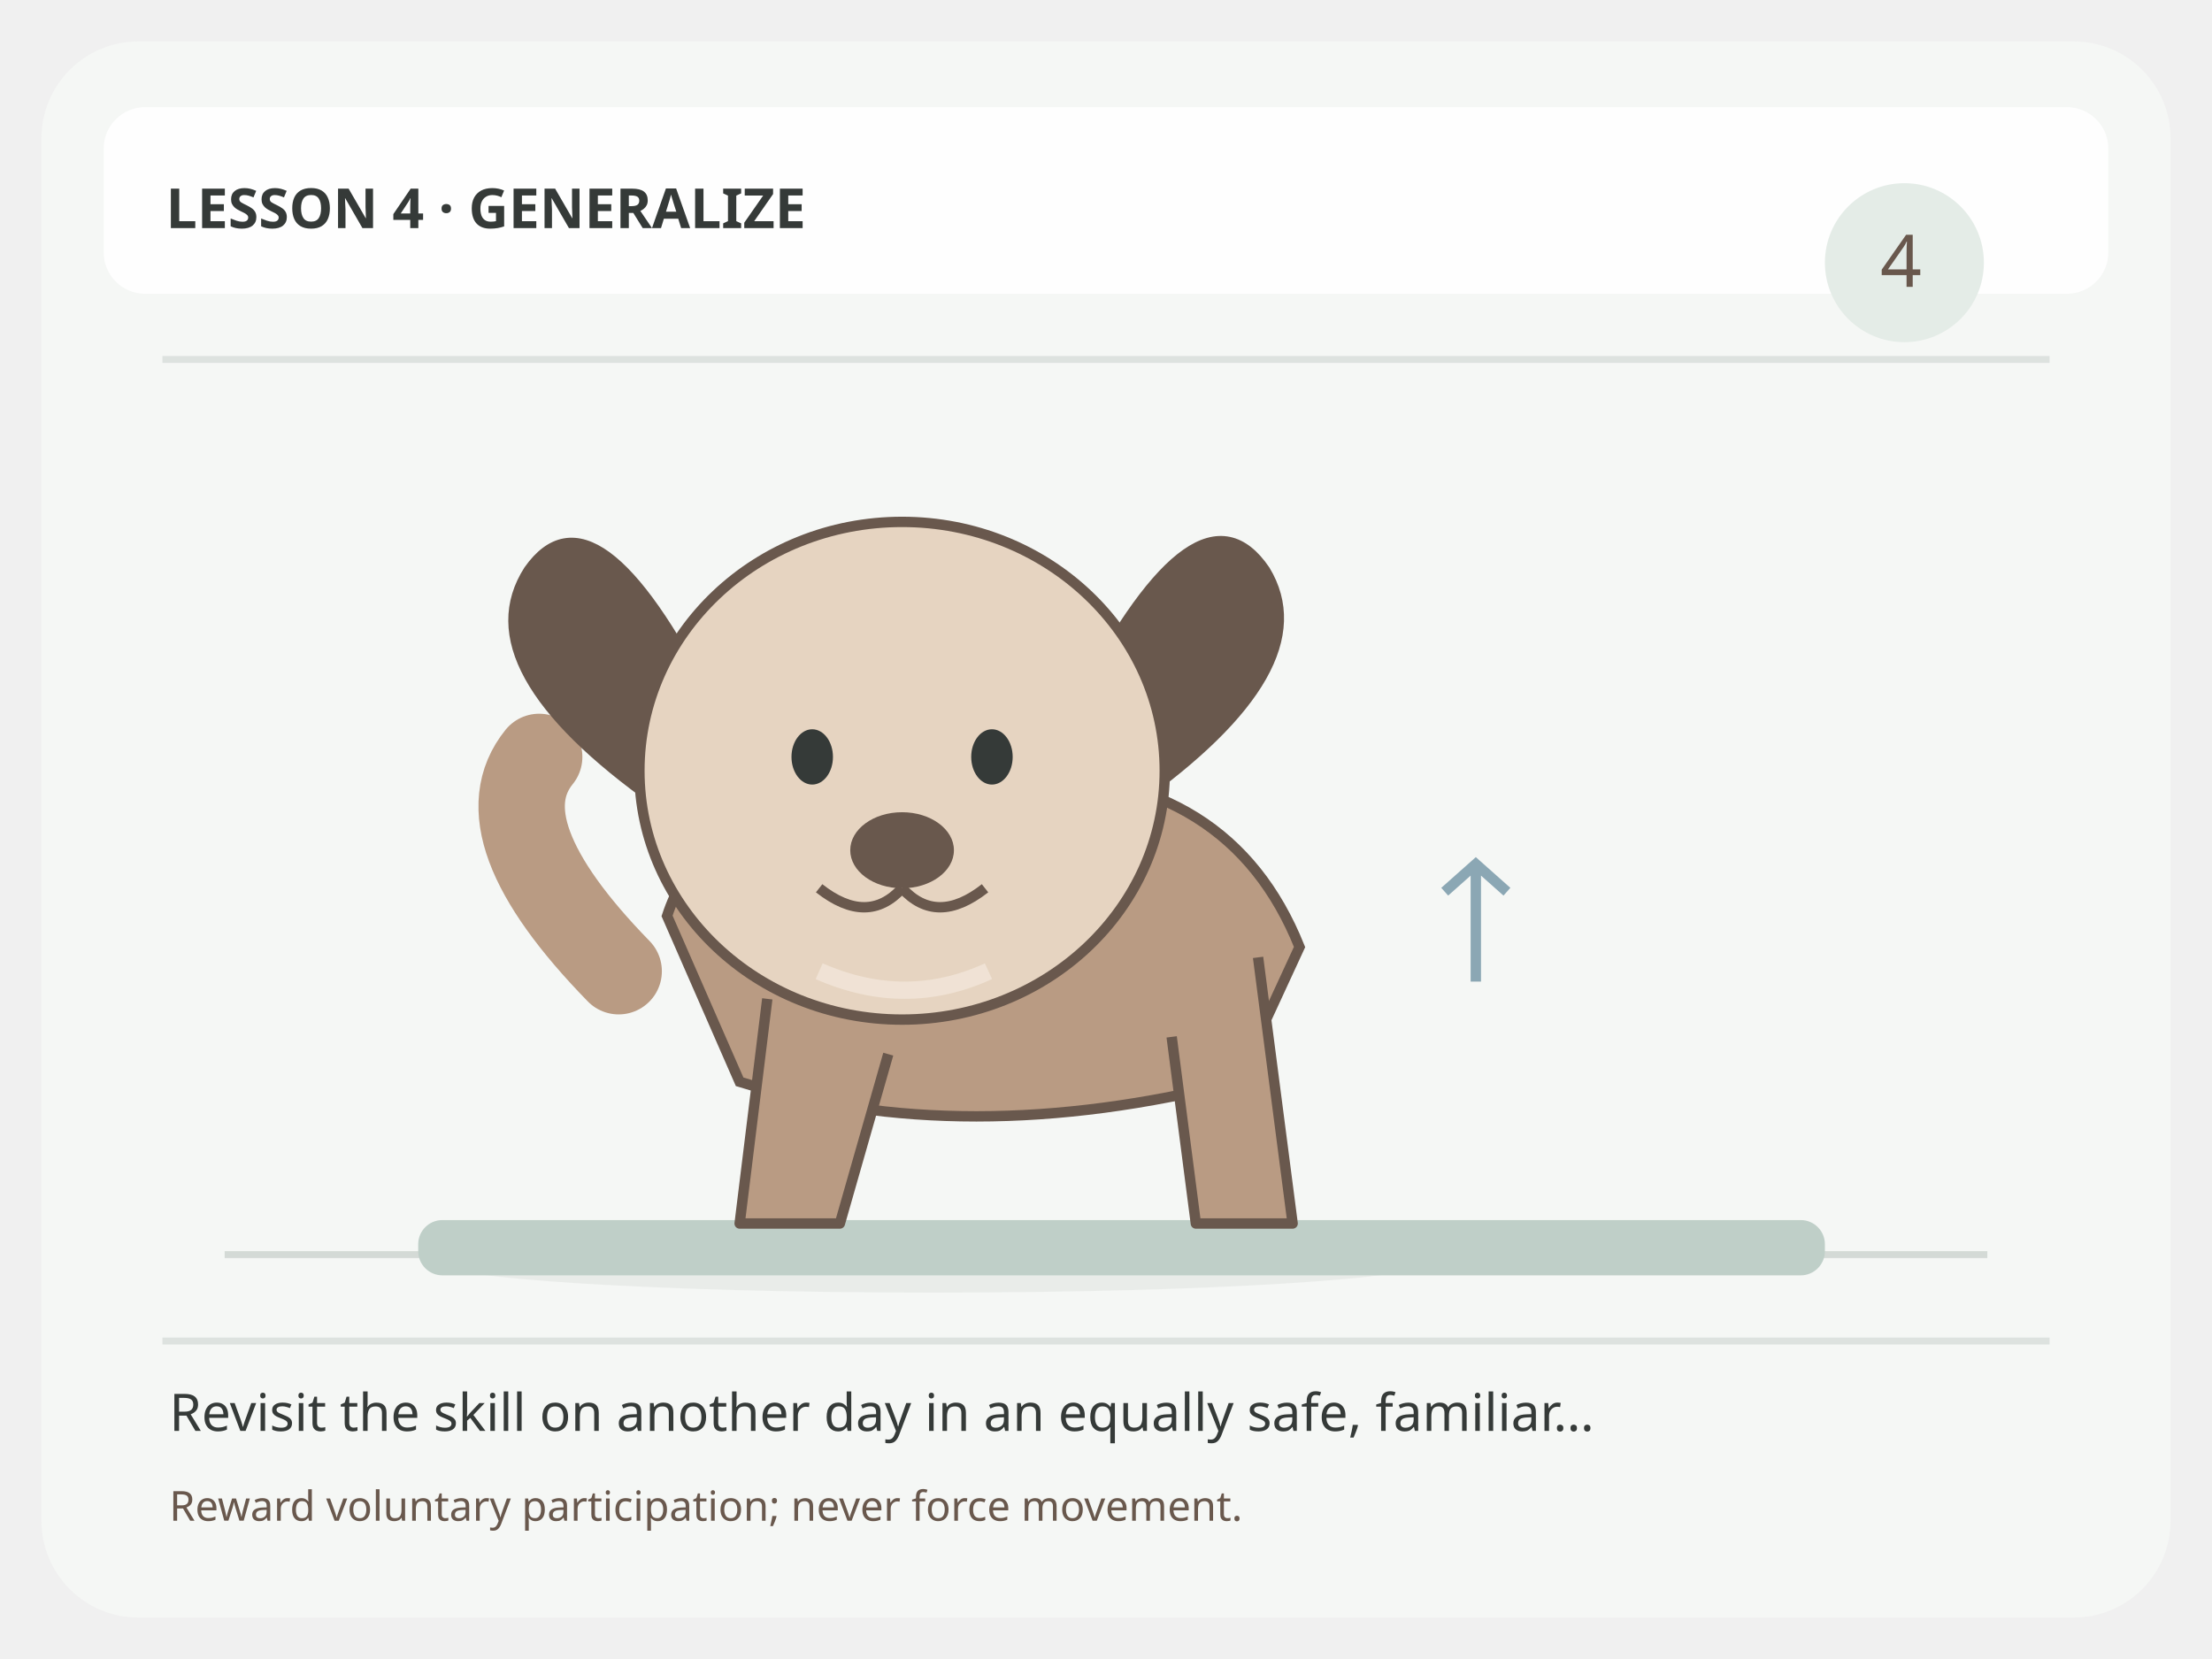
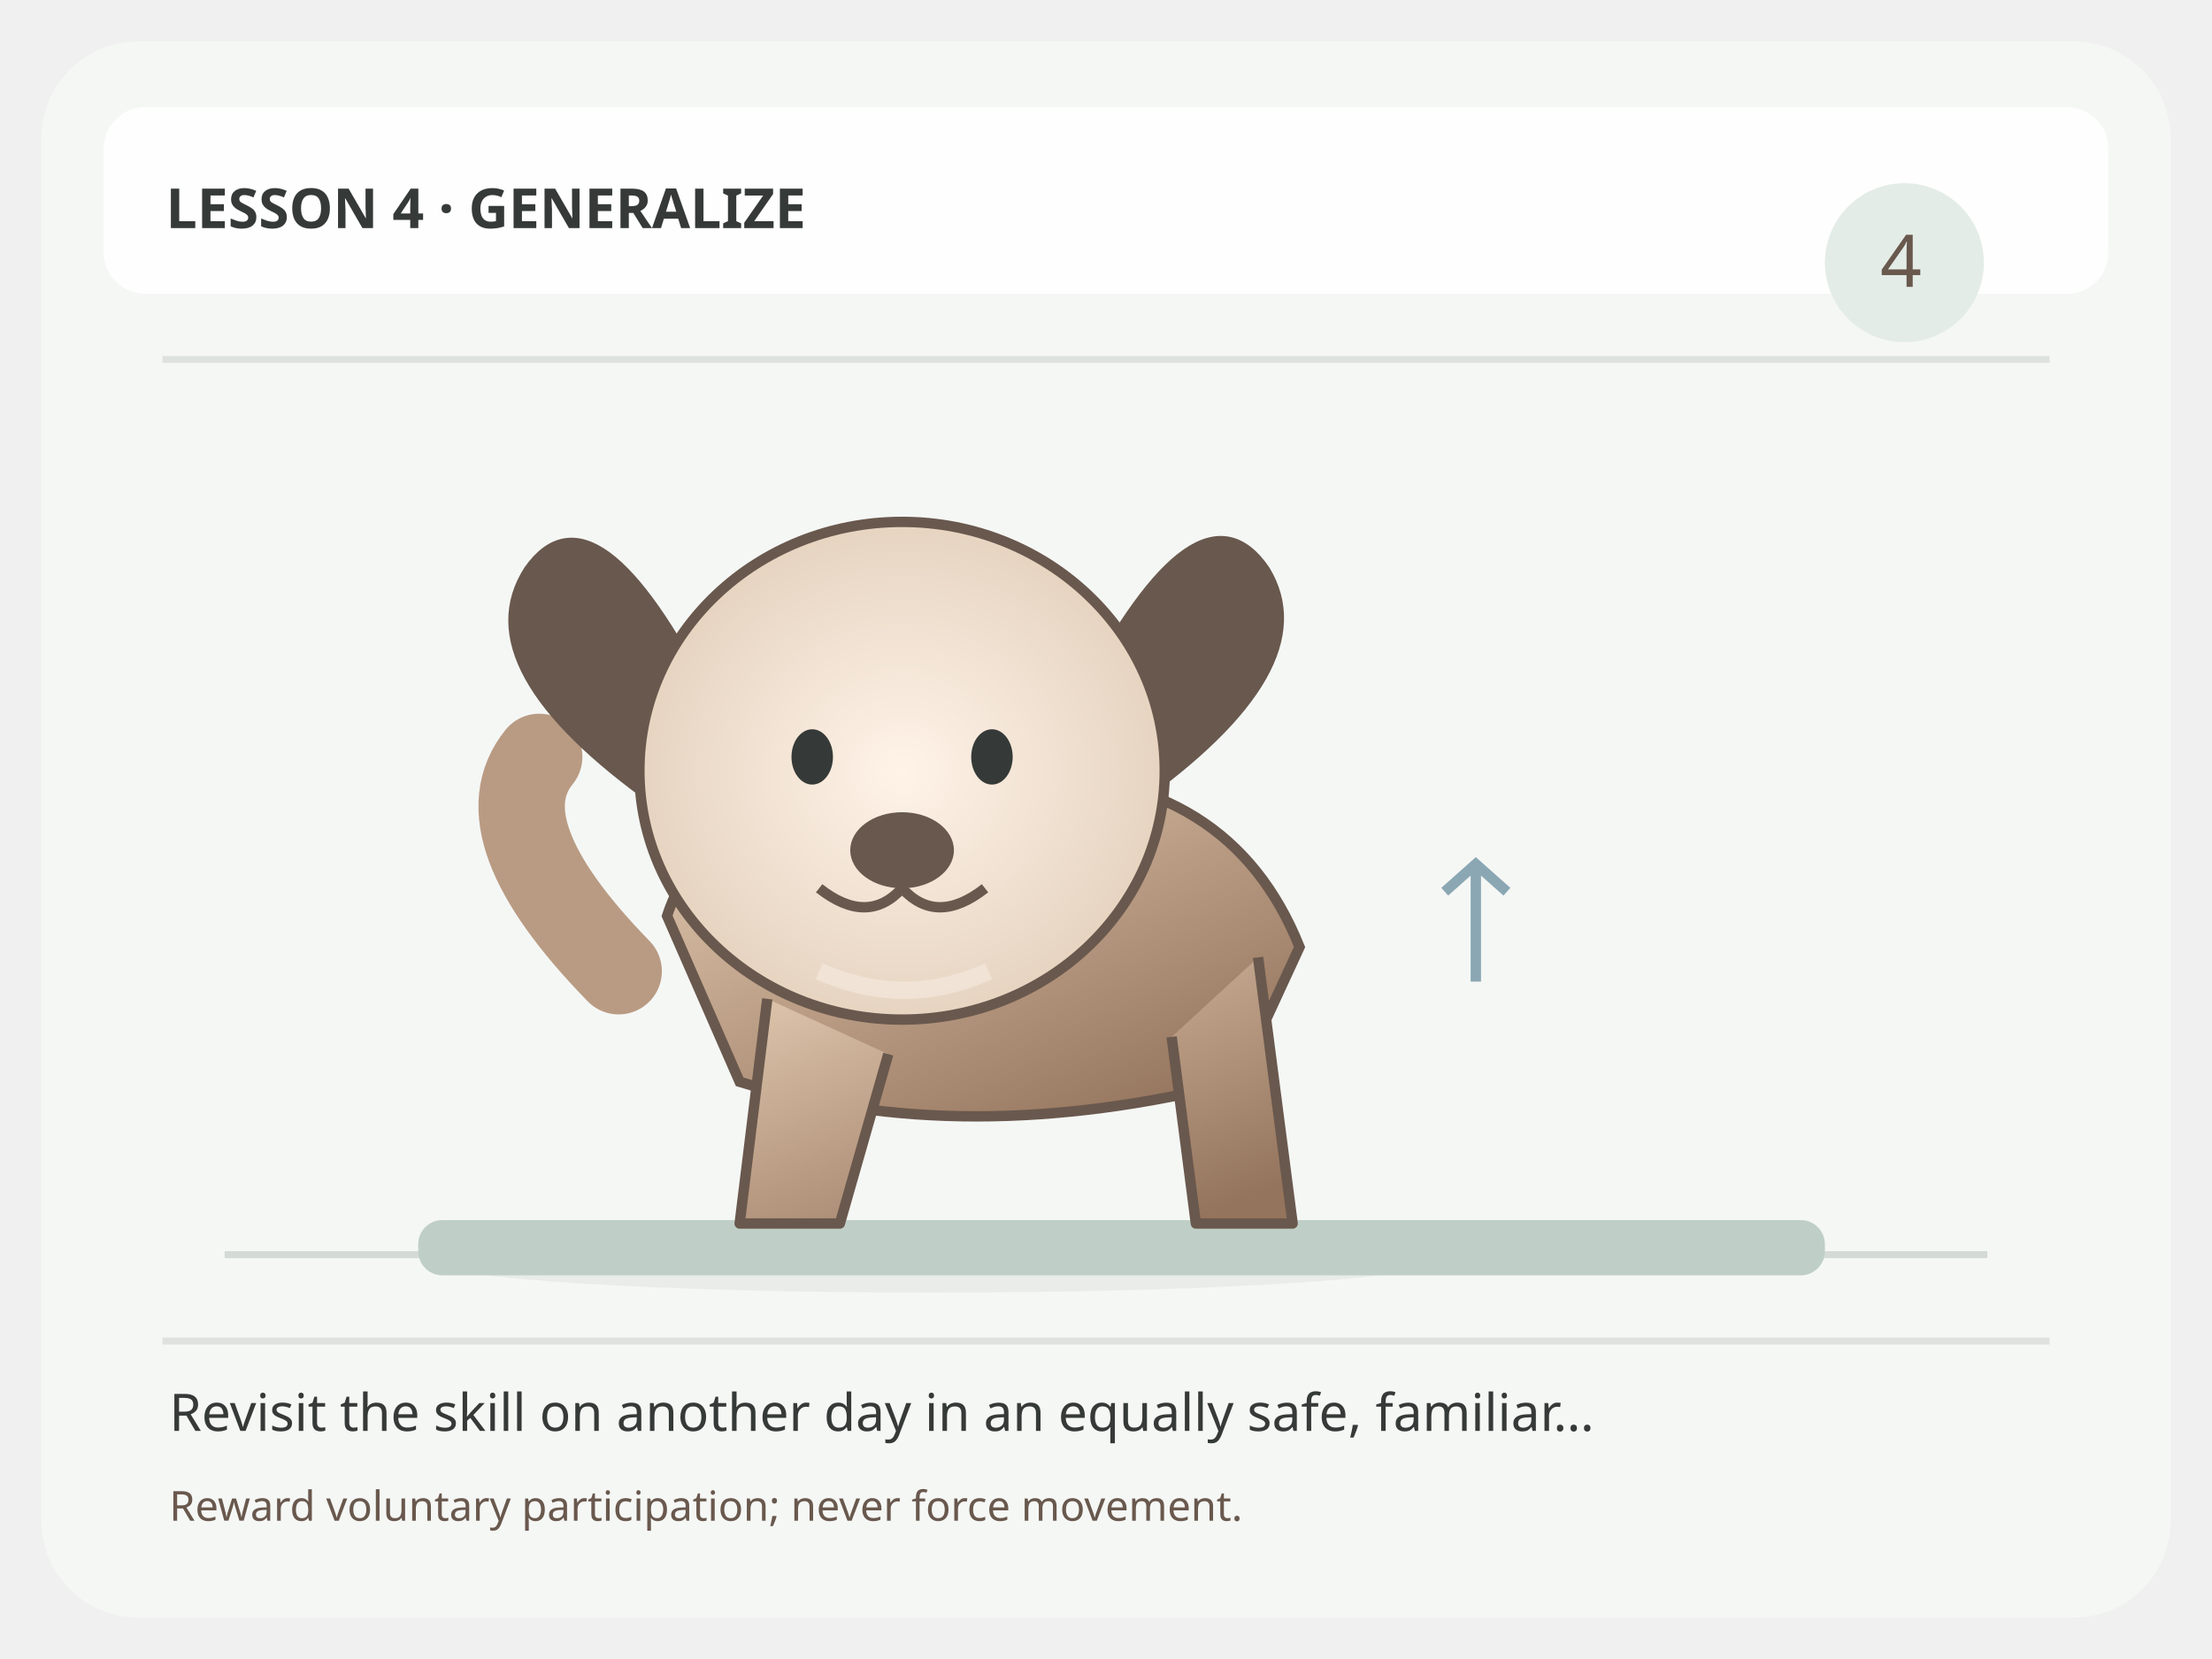
<svg xmlns="http://www.w3.org/2000/svg" viewBox="0 0 640 480" role="img" aria-labelledby="title description">
+   <defs>
+     <linearGradient id="fur" x1="0" y1="0" x2=".8" y2="1">
+       <stop offset="0" stop-color="#E5CEB5" />
+       <stop offset=".55" stop-color="#B99B83" />
+       <stop offset="1" stop-color="#94745C" />
+     </linearGradient>
+     <radialGradient id="muzzle">
+       <stop stop-color="#FFF3E8" />
+       <stop offset="1" stop-color="#E6D4C1" />
+     </radialGradient>
+   </defs>
+   <style>text,tspan{font-family:"Poppins",sans-serif!important}</style>
  <rect x="12" y="12" width="616" height="456" rx="28" fill="#F5F7F5" />
  <rect x="30" y="31" width="580" height="54" rx="12" fill="#FFFFFF" opacity=".9" />
-   <text x="48" y="66" font-family="sans-serif" font-size="16" font-weight="700" fill="#353A38">LESSON 4 · GENERALIZE</text>
+   <text x="48" y="66" font-family="Poppins, sans-serif" font-size="16" font-weight="700" fill="#353A38">LESSON 4 · GENERALIZE</text>
  <g>
    <circle cx="551" cy="76" r="23" fill="#E4ECE7" />
-     <text x="544" y="83" font-family="sans-serif" font-size="21" fill="#69584D">4</text>
+     <text x="544" y="83" font-family="Poppins, sans-serif" font-size="21" fill="#69584D">4</text>
  </g>
  <path d="M47 104h546" stroke="#DDE2DF" stroke-width="2" />
  <path d="M65 363h510" stroke="#D4DAD6" stroke-width="2" />
  <ellipse cx="270" cy="365" rx="144" ry="9" fill="#A9B0AB" opacity=".15" />
  <rect x="121" y="353" width="407" height="16" rx="7" fill="#BFCFC8" />
  <path d="M427 284v-34m-9 8 9-8 9 8" stroke="#8BA7B4" stroke-width="3" fill="none" />
  <g transform="translate(0 6)">
    <path d="M179 275Q139 234 156 213" fill="none" stroke="#B99B83" stroke-width="25" stroke-linecap="round" />
-     <path d="M193 259Q208 213 296 218Q356 218 376 268L358 307Q279 327 214 307Z" fill="#B99B83" stroke="#69584D" stroke-width="3" />
-     <path d="M222 283l-8 65h29l14-49m82-5 7 54h28l-10-77" fill="#B99B83" stroke="#69584D" stroke-width="3" stroke-linejoin="round" />
+     <path d="M193 259Q208 213 296 218Q356 218 376 268L358 307Q279 327 214 307Z" fill="url(#fur)" stroke="#69584D" stroke-width="3" />
+     <path d="M222 283l-8 65h29l14-49m82-5 7 54h28l-10-77" fill="url(#fur)" stroke="#69584D" stroke-width="3" stroke-linejoin="round" />
    <path d="M205 197q-33-65-52-38-18 28 37 67m123-30q34-65 53-37 17 28-38 67" fill="#69584D" stroke="#69584D" stroke-width="3" />
-     <ellipse cx="261" cy="217" rx="76" ry="72" fill="#E6D4C1" stroke="#69584D" stroke-width="3" />
+     <ellipse cx="261" cy="217" rx="76" ry="72" fill="url(#muzzle)" stroke="#69584D" stroke-width="3" />
    <ellipse cx="235" cy="213" rx="6" ry="8" fill="#353A38" />
    <ellipse cx="287" cy="213" rx="6" ry="8" fill="#353A38" />
    <ellipse cx="261" cy="240" rx="15" ry="11" fill="#69584D" />
    <path d="M261 251q-10 11-24 0m24 0q10 11 24 0" stroke="#69584D" stroke-width="3" fill="none" />
    <path d="M237 275q25 11 49 0" stroke="#F2E6D9" stroke-width="5" fill="none" opacity=".8" />
  </g>
  <path d="M47 388h546" stroke="#DDE2DF" stroke-width="2" />
-   <text x="49" y="414" font-family="sans-serif" font-size="15" fill="#353A38">Revisit the skill on another day in an equally safe, familiar…</text>
-   <text x="49" y="440" font-family="sans-serif" font-size="12" fill="#69584D">Reward voluntary participation; never force movement.</text>
+   <text x="49" y="414" font-family="Poppins, sans-serif" font-size="15" fill="#353A38">Revisit the skill on another day in an equally safe, familiar…</text>
+   <text x="49" y="440" font-family="Poppins, sans-serif" font-size="12" fill="#69584D">Reward voluntary participation; never force movement.</text>
</svg>
